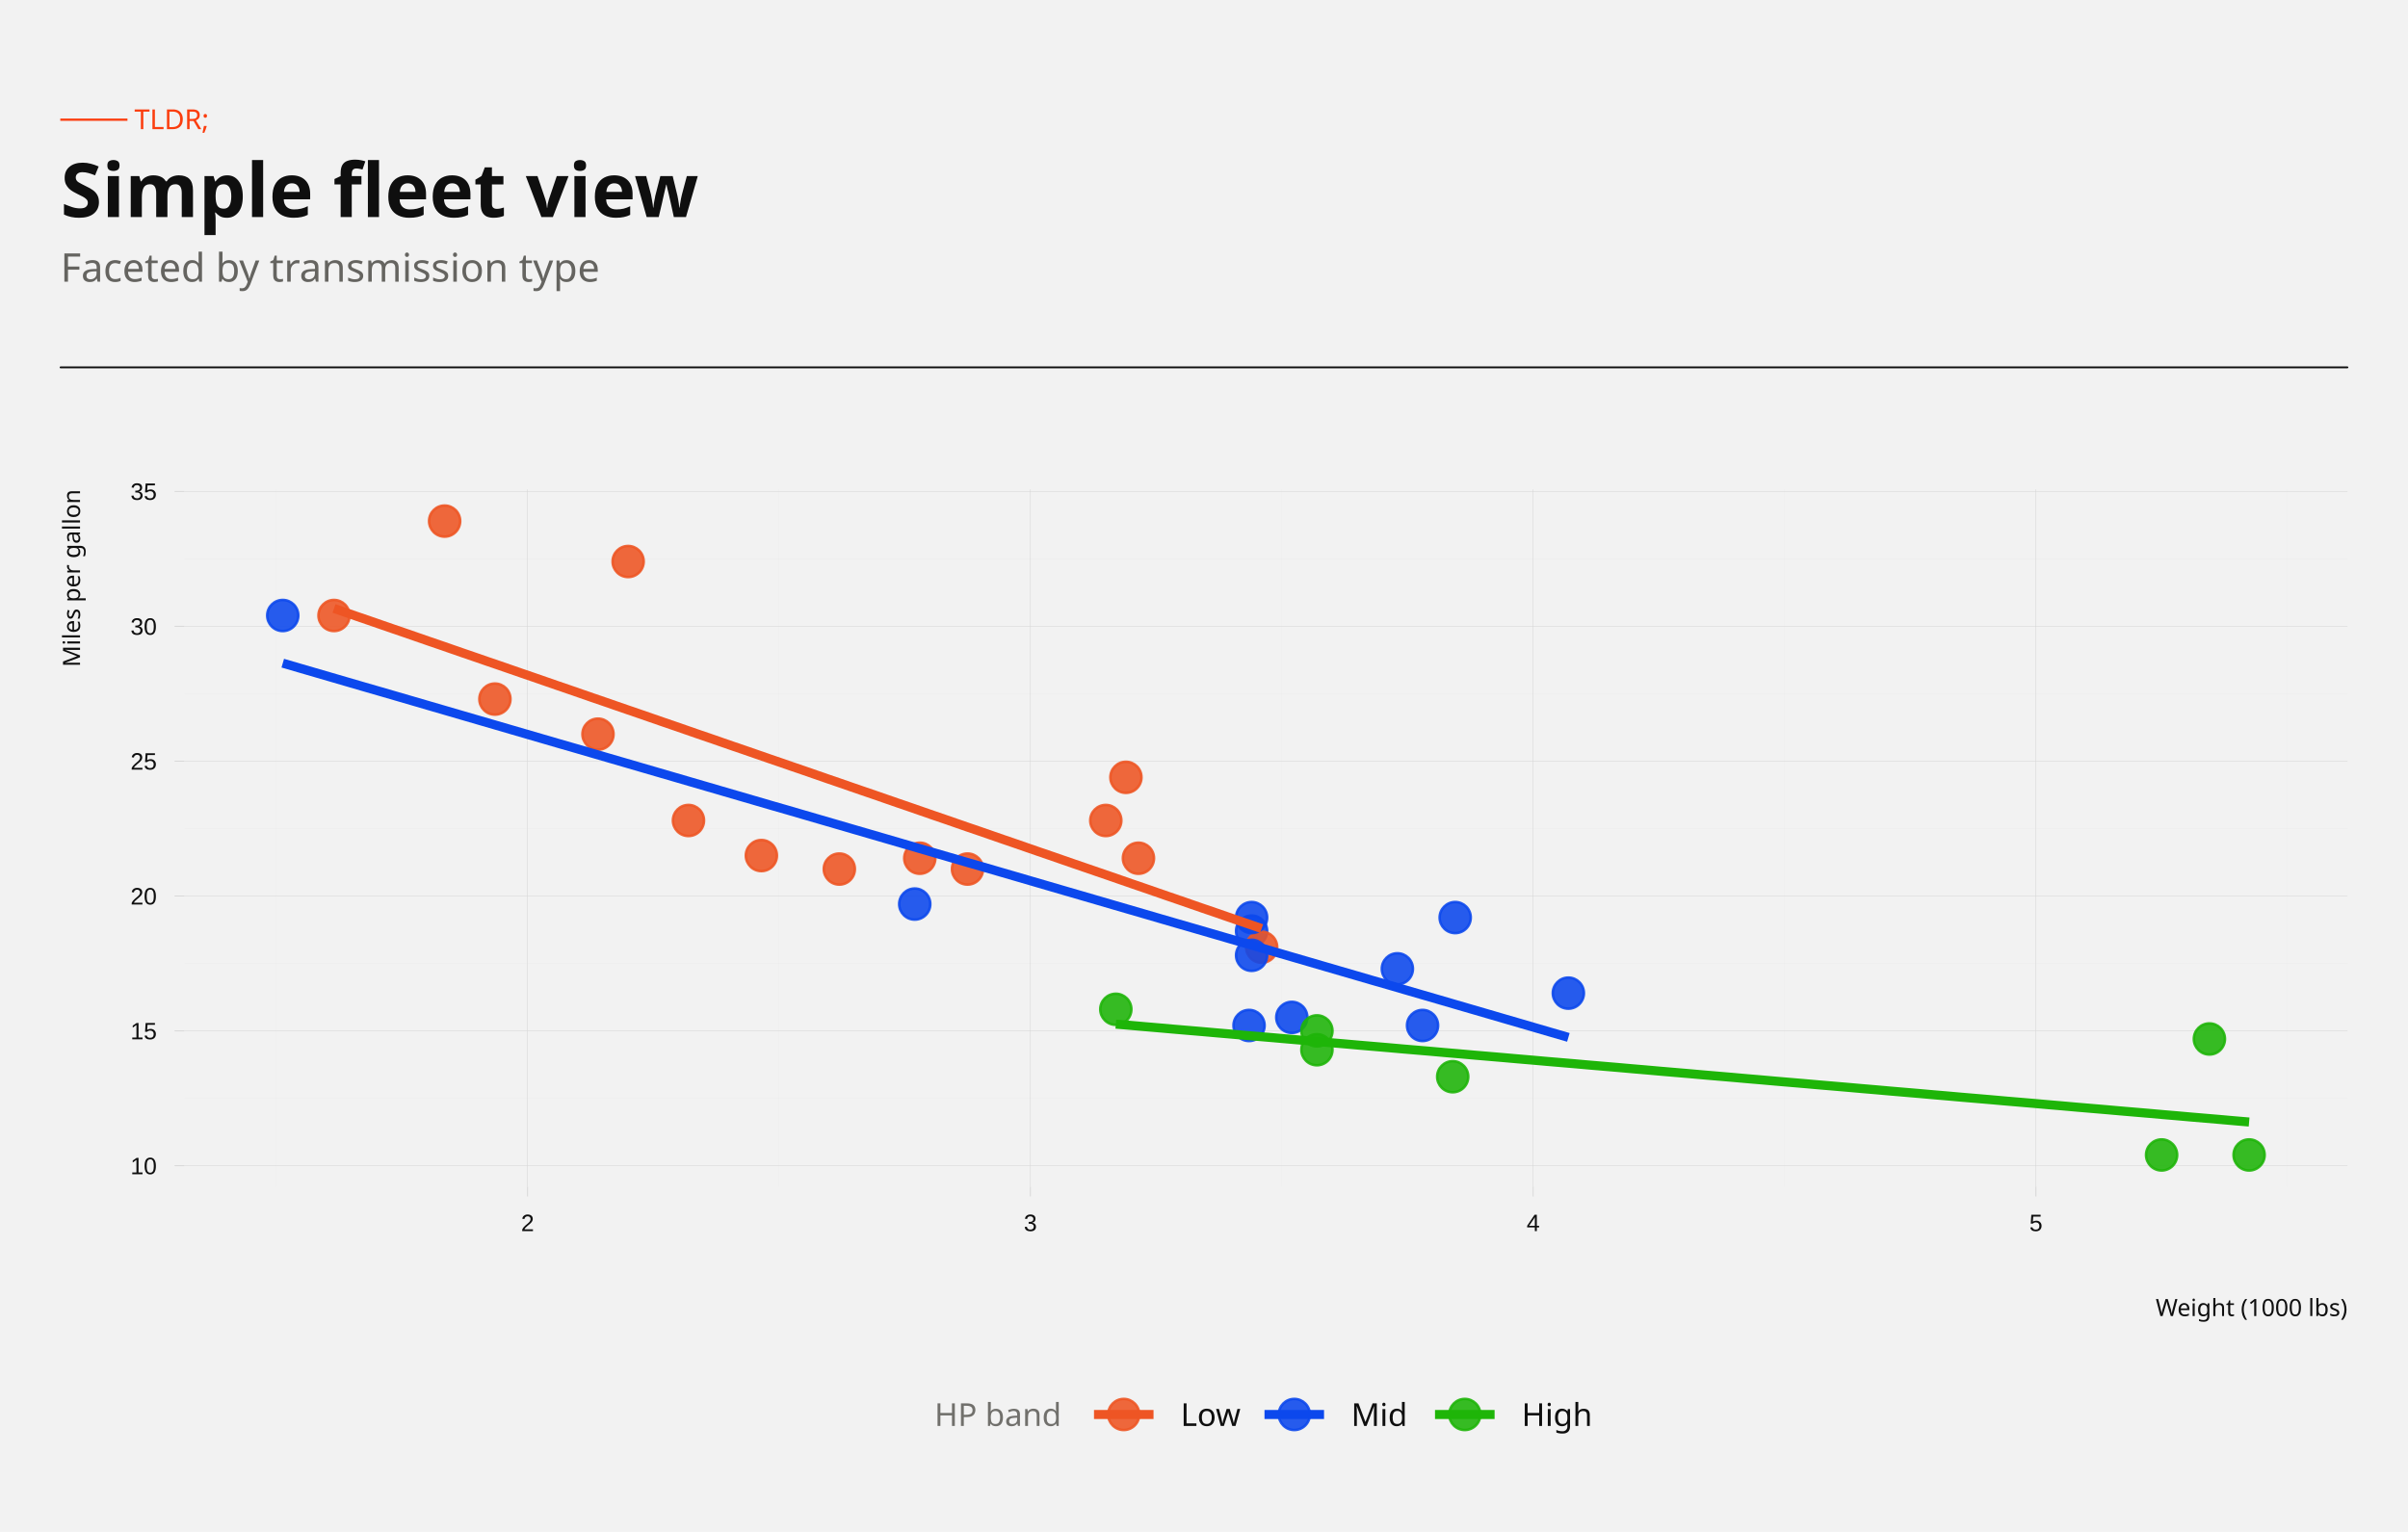
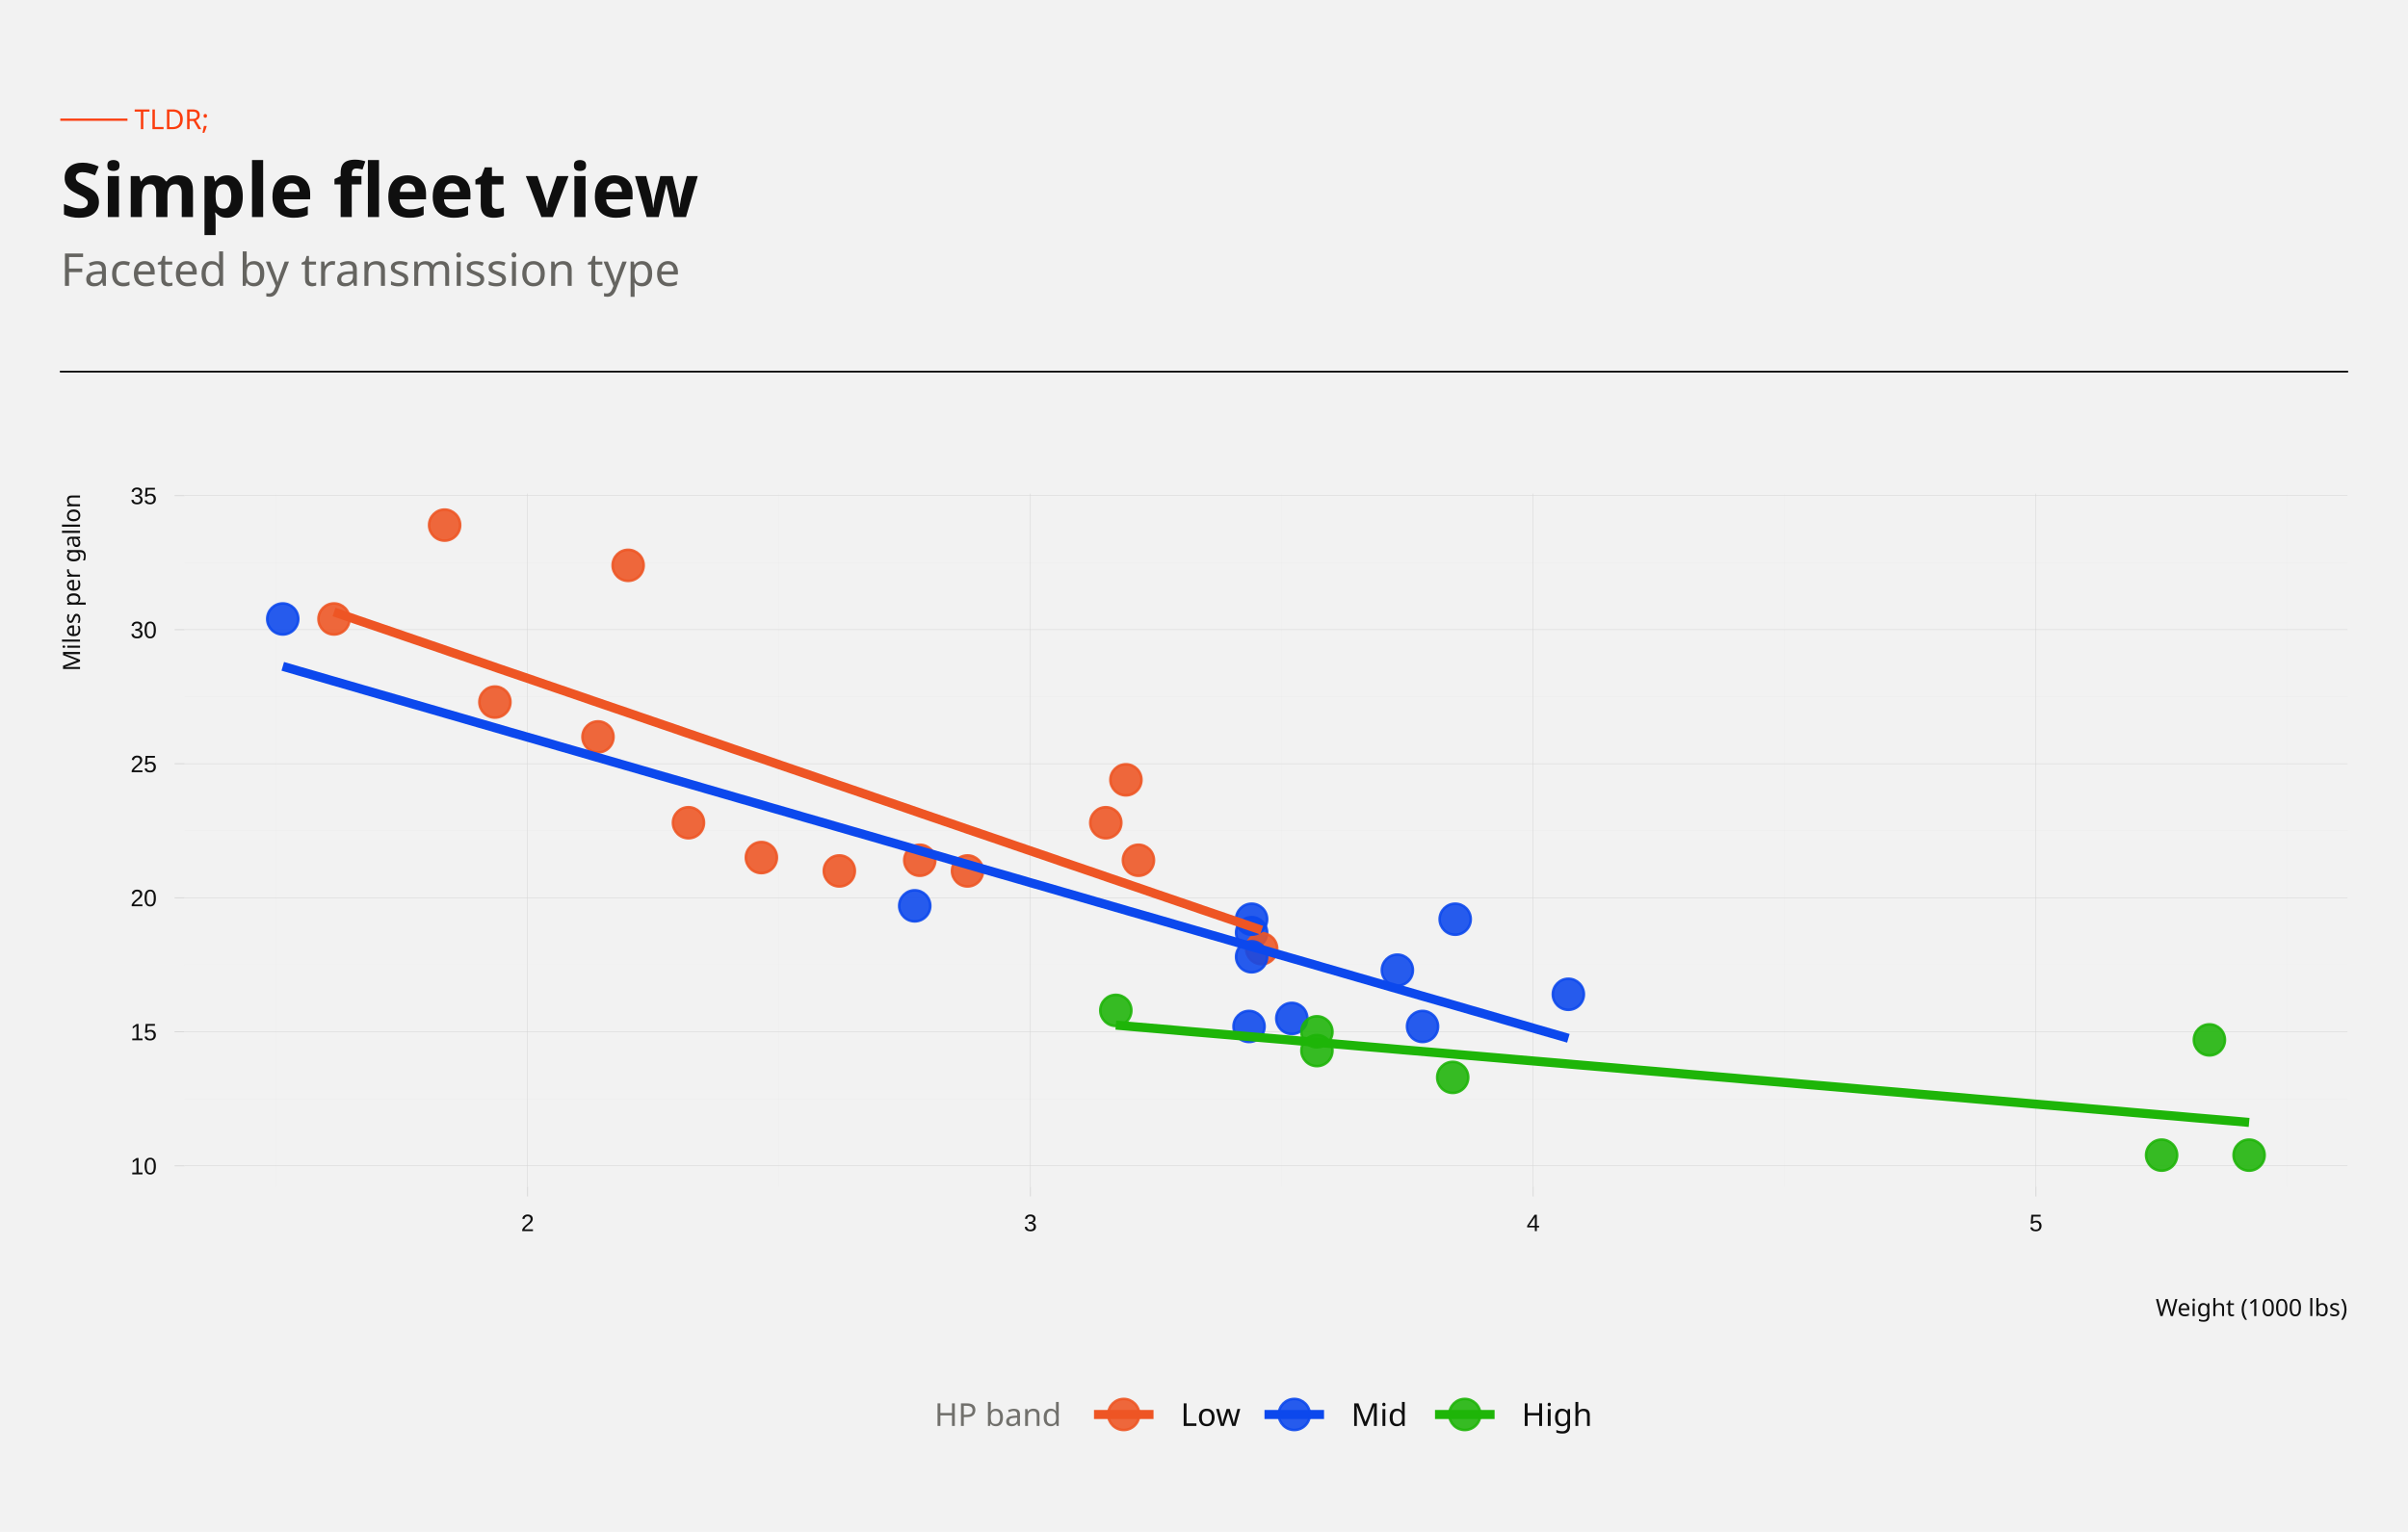
<svg xmlns="http://www.w3.org/2000/svg" width="396.00pt" height="252.00pt" viewBox="0 0 396.00 252.00">
  <g class="svglite">
    <defs>
      <style type="text/css">
    .svglite line, .svglite polyline, .svglite polygon, .svglite path, .svglite rect, .svglite circle {
      fill: none;
      stroke: #000000;
      stroke-linecap: round;
      stroke-linejoin: round;
      stroke-miterlimit: 10.00;
    }
    .svglite text {
      white-space: pre;
    }
    .svglite g.glyphgroup path {
      fill: inherit;
      stroke: none;
    }
  </style>
    </defs>
    <rect width="100%" height="100%" style="stroke: none; fill: none;" />
    <defs>
      <clipPath id="cpMC4wMHwzOTYuMDB8MC4wMHwyNTIuMDA=">
        <rect x="0.00" y="0.00" width="396.00" height="252.00" />
      </clipPath>
    </defs>
    <g clip-path="url(#cpMC4wMHwzOTYuMDB8MC4wMHwyNTIuMDA=)">
      <rect x="0.00" y="0.00" width="396.00" height="252.00" style="stroke-width: 0.63; stroke: none; fill: #F2F2F2;" />
    </g>
    <defs>
-       <clipPath id="cpMzAuMzN8Mzg2LjA0fDgwLjUwfDE5NS4yMA==">
-         <rect x="30.33" y="80.50" width="355.71" height="114.70" />
+       <clipPath id="cpMzAuMzN8Mzg2LjA0fDgxLjIwfDE5NS4yMA==">
+         <rect x="30.33" y="81.20" width="355.71" height="114.00" />
      </clipPath>
    </defs>
-     <g clip-path="url(#cpMzAuMzN8Mzg2LjA0fDgwLjUwfDE5NS4yMA==)">
-       <rect x="30.33" y="80.50" width="355.71" height="114.70" style="stroke-width: 0.63; stroke: none; fill: #F2F2F2;" />
-       <polyline points="30.33,180.67 386.04,180.67 " style="stroke-width: 0.043; stroke: #EAEAEA; stroke-linecap: butt;" />
-       <polyline points="30.33,158.48 386.04,158.48 " style="stroke-width: 0.043; stroke: #EAEAEA; stroke-linecap: butt;" />
-       <polyline points="30.33,136.30 386.04,136.30 " style="stroke-width: 0.043; stroke: #EAEAEA; stroke-linecap: butt;" />
-       <polyline points="30.33,114.11 386.04,114.11 " style="stroke-width: 0.043; stroke: #EAEAEA; stroke-linecap: butt;" />
-       <polyline points="30.33,91.93 386.04,91.93 " style="stroke-width: 0.043; stroke: #EAEAEA; stroke-linecap: butt;" />
-       <polyline points="45.42,195.20 45.42,80.50 " style="stroke-width: 0.043; stroke: #EAEAEA; stroke-linecap: butt;" />
-       <polyline points="128.10,195.20 128.10,80.50 " style="stroke-width: 0.043; stroke: #EAEAEA; stroke-linecap: butt;" />
-       <polyline points="210.79,195.20 210.79,80.50 " style="stroke-width: 0.043; stroke: #EAEAEA; stroke-linecap: butt;" />
-       <polyline points="293.47,195.20 293.47,80.50 " style="stroke-width: 0.043; stroke: #EAEAEA; stroke-linecap: butt;" />
-       <polyline points="376.15,195.20 376.15,80.50 " style="stroke-width: 0.043; stroke: #EAEAEA; stroke-linecap: butt;" />
-       <polyline points="30.33,191.76 386.04,191.76 " style="stroke-width: 0.085; stroke: #D6D6D6; stroke-linecap: butt;" />
-       <polyline points="30.33,169.58 386.04,169.58 " style="stroke-width: 0.085; stroke: #D6D6D6; stroke-linecap: butt;" />
-       <polyline points="30.33,147.39 386.04,147.39 " style="stroke-width: 0.085; stroke: #D6D6D6; stroke-linecap: butt;" />
-       <polyline points="30.33,125.21 386.04,125.21 " style="stroke-width: 0.085; stroke: #D6D6D6; stroke-linecap: butt;" />
-       <polyline points="30.33,103.02 386.04,103.02 " style="stroke-width: 0.085; stroke: #D6D6D6; stroke-linecap: butt;" />
-       <polyline points="30.33,80.84 386.04,80.84 " style="stroke-width: 0.085; stroke: #D6D6D6; stroke-linecap: butt;" />
-       <polyline points="86.76,195.20 86.76,80.50 " style="stroke-width: 0.085; stroke: #D6D6D6; stroke-linecap: butt;" />
-       <polyline points="169.45,195.20 169.45,80.50 " style="stroke-width: 0.085; stroke: #D6D6D6; stroke-linecap: butt;" />
-       <polyline points="252.13,195.20 252.13,80.50 " style="stroke-width: 0.085; stroke: #D6D6D6; stroke-linecap: butt;" />
-       <polyline points="334.81,195.20 334.81,80.50 " style="stroke-width: 0.085; stroke: #D6D6D6; stroke-linecap: butt;" />
-       <circle cx="138.03" cy="142.96" r="2.56" style="stroke-width: 0.42; stroke: #EE5524; stroke-opacity: 0.88; fill: #EE5524; fill-opacity: 0.88;" />
-       <circle cx="159.11" cy="142.96" r="2.56" style="stroke-width: 0.42; stroke: #EE5524; stroke-opacity: 0.88; fill: #EE5524; fill-opacity: 0.88;" />
-       <circle cx="113.22" cy="134.97" r="2.56" style="stroke-width: 0.42; stroke: #EE5524; stroke-opacity: 0.88; fill: #EE5524; fill-opacity: 0.88;" />
-       <circle cx="187.22" cy="141.18" r="2.56" style="stroke-width: 0.42; stroke: #EE5524; stroke-opacity: 0.88; fill: #EE5524; fill-opacity: 0.88;" />
-       <circle cx="205.83" cy="153.16" r="2.56" style="stroke-width: 0.42; stroke: #0C48ED; stroke-opacity: 0.88; fill: #0C48ED; fill-opacity: 0.88;" />
-       <circle cx="207.48" cy="155.82" r="2.56" style="stroke-width: 0.42; stroke: #EE5524; stroke-opacity: 0.88; fill: #EE5524; fill-opacity: 0.88;" />
-       <circle cx="216.57" cy="172.68" r="2.56" style="stroke-width: 0.42; stroke: #1EB508; stroke-opacity: 0.88; fill: #1EB508; fill-opacity: 0.88;" />
-       <circle cx="185.16" cy="127.87" r="2.56" style="stroke-width: 0.42; stroke: #EE5524; stroke-opacity: 0.88; fill: #EE5524; fill-opacity: 0.88;" />
-       <circle cx="181.85" cy="134.97" r="2.56" style="stroke-width: 0.42; stroke: #EE5524; stroke-opacity: 0.88; fill: #EE5524; fill-opacity: 0.88;" />
-       <circle cx="205.83" cy="150.94" r="2.56" style="stroke-width: 0.42; stroke: #0C48ED; stroke-opacity: 0.88; fill: #0C48ED; fill-opacity: 0.88;" />
-       <circle cx="205.83" cy="157.15" r="2.56" style="stroke-width: 0.42; stroke: #0C48ED; stroke-opacity: 0.88; fill: #0C48ED; fill-opacity: 0.88;" />
-       <circle cx="257.92" cy="163.37" r="2.56" style="stroke-width: 0.42; stroke: #0C48ED; stroke-opacity: 0.88; fill: #0C48ED; fill-opacity: 0.88;" />
-       <circle cx="229.80" cy="159.37" r="2.56" style="stroke-width: 0.42; stroke: #0C48ED; stroke-opacity: 0.88; fill: #0C48ED; fill-opacity: 0.88;" />
-       <circle cx="233.94" cy="168.69" r="2.56" style="stroke-width: 0.42; stroke: #0C48ED; stroke-opacity: 0.88; fill: #0C48ED; fill-opacity: 0.88;" />
-       <circle cx="355.48" cy="189.99" r="2.56" style="stroke-width: 0.42; stroke: #1EB508; stroke-opacity: 0.88; fill: #1EB508; fill-opacity: 0.88;" />
-       <circle cx="369.87" cy="189.99" r="2.56" style="stroke-width: 0.42; stroke: #1EB508; stroke-opacity: 0.88; fill: #1EB508; fill-opacity: 0.88;" />
-       <circle cx="363.34" cy="170.91" r="2.56" style="stroke-width: 0.42; stroke: #1EB508; stroke-opacity: 0.88; fill: #1EB508; fill-opacity: 0.88;" />
-       <circle cx="103.30" cy="92.37" r="2.56" style="stroke-width: 0.42; stroke: #EE5524; stroke-opacity: 0.88; fill: #EE5524; fill-opacity: 0.88;" />
-       <circle cx="54.93" cy="101.25" r="2.56" style="stroke-width: 0.42; stroke: #EE5524; stroke-opacity: 0.88; fill: #EE5524; fill-opacity: 0.88;" />
-       <circle cx="73.12" cy="85.72" r="2.56" style="stroke-width: 0.42; stroke: #EE5524; stroke-opacity: 0.88; fill: #EE5524; fill-opacity: 0.88;" />
-       <circle cx="125.21" cy="140.74" r="2.56" style="stroke-width: 0.42; stroke: #EE5524; stroke-opacity: 0.88; fill: #EE5524; fill-opacity: 0.88;" />
-       <circle cx="212.44" cy="167.36" r="2.56" style="stroke-width: 0.42; stroke: #0C48ED; stroke-opacity: 0.88; fill: #0C48ED; fill-opacity: 0.88;" />
-       <circle cx="205.41" cy="168.69" r="2.56" style="stroke-width: 0.42; stroke: #0C48ED; stroke-opacity: 0.88; fill: #0C48ED; fill-opacity: 0.88;" />
-       <circle cx="238.90" cy="177.12" r="2.56" style="stroke-width: 0.42; stroke: #1EB508; stroke-opacity: 0.88; fill: #1EB508; fill-opacity: 0.88;" />
-       <circle cx="239.31" cy="150.94" r="2.56" style="stroke-width: 0.42; stroke: #0C48ED; stroke-opacity: 0.88; fill: #0C48ED; fill-opacity: 0.88;" />
-       <circle cx="81.39" cy="115.00" r="2.56" style="stroke-width: 0.42; stroke: #EE5524; stroke-opacity: 0.88; fill: #EE5524; fill-opacity: 0.88;" />
-       <circle cx="98.34" cy="120.77" r="2.56" style="stroke-width: 0.42; stroke: #EE5524; stroke-opacity: 0.88; fill: #EE5524; fill-opacity: 0.88;" />
-       <circle cx="46.50" cy="101.25" r="2.56" style="stroke-width: 0.42; stroke: #0C48ED; stroke-opacity: 0.88; fill: #0C48ED; fill-opacity: 0.88;" />
-       <circle cx="183.50" cy="166.03" r="2.56" style="stroke-width: 0.42; stroke: #1EB508; stroke-opacity: 0.88; fill: #1EB508; fill-opacity: 0.88;" />
-       <circle cx="150.43" cy="148.72" r="2.56" style="stroke-width: 0.42; stroke: #0C48ED; stroke-opacity: 0.88; fill: #0C48ED; fill-opacity: 0.88;" />
-       <circle cx="216.57" cy="169.58" r="2.56" style="stroke-width: 0.42; stroke: #1EB508; stroke-opacity: 0.88; fill: #1EB508; fill-opacity: 0.88;" />
-       <circle cx="151.26" cy="141.18" r="2.56" style="stroke-width: 0.42; stroke: #EE5524; stroke-opacity: 0.88; fill: #EE5524; fill-opacity: 0.88;" />
-       <polyline points="54.93,100.09 56.86,100.76 58.79,101.43 60.72,102.09 62.65,102.76 64.59,103.43 66.52,104.09 68.45,104.76 70.38,105.43 72.31,106.09 74.24,106.76 76.17,107.43 78.10,108.09 80.03,108.76 81.96,109.42 83.90,110.09 85.83,110.76 87.76,111.42 89.69,112.09 91.62,112.76 93.55,113.42 95.48,114.09 97.41,114.76 99.34,115.42 101.27,116.09 103.21,116.76 105.14,117.42 107.07,118.09 109.00,118.76 110.93,119.42 112.86,120.09 114.79,120.76 116.72,121.42 118.65,122.09 120.58,122.76 122.52,123.42 124.45,124.09 126.38,124.76 128.31,125.42 130.24,126.09 132.17,126.75 134.10,127.42 136.03,128.09 137.96,128.75 139.89,129.42 141.83,130.09 143.76,130.75 145.69,131.42 147.62,132.09 149.55,132.75 151.48,133.42 153.41,134.09 155.34,134.75 157.27,135.42 159.20,136.09 161.14,136.75 163.07,137.42 165.00,138.09 166.93,138.75 168.86,139.42 170.79,140.09 172.72,140.75 174.65,141.42 176.58,142.09 178.51,142.75 180.45,143.42 182.38,144.08 184.31,144.75 186.24,145.42 188.17,146.08 190.10,146.75 192.03,147.42 193.96,148.08 195.89,148.75 197.82,149.42 199.76,150.08 201.69,150.75 203.62,151.42 205.55,152.08 207.48,152.75 " style="stroke-width: 1.49; stroke: #EE5524; stroke-linecap: butt;" />
-       <polyline points="46.50,109.09 49.17,109.87 51.85,110.65 54.53,111.43 57.20,112.21 59.88,112.99 62.55,113.76 65.23,114.54 67.91,115.32 70.58,116.10 73.26,116.88 75.93,117.66 78.61,118.44 81.29,119.22 83.96,120.00 86.64,120.78 89.32,121.56 91.99,122.34 94.67,123.11 97.34,123.89 100.02,124.67 102.70,125.45 105.37,126.23 108.05,127.01 110.73,127.79 113.40,128.57 116.08,129.35 118.75,130.13 121.43,130.91 124.11,131.69 126.78,132.47 129.46,133.24 132.13,134.02 134.81,134.80 137.49,135.58 140.16,136.36 142.84,137.14 145.52,137.92 148.19,138.70 150.87,139.48 153.54,140.26 156.22,141.04 158.90,141.82 161.57,142.59 164.25,143.37 166.93,144.15 169.60,144.93 172.28,145.71 174.95,146.49 177.63,147.27 180.31,148.05 182.98,148.83 185.66,149.61 188.34,150.39 191.01,151.17 193.69,151.95 196.36,152.72 199.04,153.50 201.72,154.28 204.39,155.06 207.07,155.84 209.74,156.62 212.42,157.40 215.10,158.18 217.77,158.96 220.45,159.74 223.13,160.52 225.80,161.30 228.48,162.07 231.15,162.85 233.83,163.63 236.51,164.41 239.18,165.19 241.86,165.97 244.54,166.75 247.21,167.53 249.89,168.31 252.56,169.09 255.24,169.87 257.92,170.65 " style="stroke-width: 1.49; stroke: #0C48ED; stroke-linecap: butt;" />
-       <polyline points="183.50,168.47 185.86,168.67 188.22,168.88 190.58,169.08 192.94,169.29 195.30,169.49 197.66,169.69 200.02,169.90 202.37,170.10 204.73,170.31 207.09,170.51 209.45,170.71 211.81,170.92 214.17,171.12 216.53,171.32 218.89,171.53 221.25,171.73 223.61,171.94 225.97,172.14 228.32,172.34 230.68,172.55 233.04,172.75 235.40,172.95 237.76,173.16 240.12,173.36 242.48,173.57 244.84,173.77 247.20,173.97 249.56,174.18 251.91,174.38 254.27,174.59 256.63,174.79 258.99,174.99 261.35,175.20 263.71,175.40 266.07,175.60 268.43,175.81 270.79,176.01 273.15,176.22 275.51,176.42 277.86,176.62 280.22,176.83 282.58,177.03 284.94,177.23 287.30,177.44 289.66,177.64 292.02,177.85 294.38,178.05 296.74,178.25 299.10,178.46 301.46,178.66 303.81,178.86 306.17,179.07 308.53,179.27 310.89,179.48 313.25,179.68 315.61,179.88 317.97,180.09 320.33,180.29 322.69,180.50 325.05,180.70 327.41,180.90 329.76,181.11 332.12,181.31 334.48,181.51 336.84,181.72 339.20,181.92 341.56,182.13 343.92,182.33 346.28,182.53 348.64,182.74 351.00,182.94 353.36,183.14 355.71,183.35 358.07,183.55 360.43,183.76 362.79,183.96 365.15,184.16 367.51,184.37 369.87,184.57 " style="stroke-width: 1.49; stroke: #1EB508; stroke-linecap: butt;" />
+     <g clip-path="url(#cpMzAuMzN8Mzg2LjA0fDgxLjIwfDE5NS4yMA==)">
+       <rect x="30.33" y="81.20" width="355.71" height="114.00" style="stroke-width: 0.63; stroke: none; fill: #F2F2F2;" />
+       <polyline points="30.33,180.76 386.04,180.76 " style="stroke-width: 0.043; stroke: #EAEAEA; stroke-linecap: butt;" />
+       <polyline points="30.33,158.71 386.04,158.71 " style="stroke-width: 0.043; stroke: #EAEAEA; stroke-linecap: butt;" />
+       <polyline points="30.33,136.66 386.04,136.66 " style="stroke-width: 0.043; stroke: #EAEAEA; stroke-linecap: butt;" />
+       <polyline points="30.33,114.61 386.04,114.61 " style="stroke-width: 0.043; stroke: #EAEAEA; stroke-linecap: butt;" />
+       <polyline points="30.33,92.56 386.04,92.56 " style="stroke-width: 0.043; stroke: #EAEAEA; stroke-linecap: butt;" />
+       <polyline points="45.42,195.20 45.42,81.20 " style="stroke-width: 0.043; stroke: #EAEAEA; stroke-linecap: butt;" />
+       <polyline points="128.10,195.20 128.10,81.20 " style="stroke-width: 0.043; stroke: #EAEAEA; stroke-linecap: butt;" />
+       <polyline points="210.79,195.20 210.79,81.20 " style="stroke-width: 0.043; stroke: #EAEAEA; stroke-linecap: butt;" />
+       <polyline points="293.47,195.20 293.47,81.20 " style="stroke-width: 0.043; stroke: #EAEAEA; stroke-linecap: butt;" />
+       <polyline points="376.15,195.20 376.15,81.20 " style="stroke-width: 0.043; stroke: #EAEAEA; stroke-linecap: butt;" />
+       <polyline points="30.33,191.78 386.04,191.78 " style="stroke-width: 0.085; stroke: #D6D6D6; stroke-linecap: butt;" />
+       <polyline points="30.33,169.73 386.04,169.73 " style="stroke-width: 0.085; stroke: #D6D6D6; stroke-linecap: butt;" />
+       <polyline points="30.33,147.68 386.04,147.68 " style="stroke-width: 0.085; stroke: #D6D6D6; stroke-linecap: butt;" />
+       <polyline points="30.33,125.63 386.04,125.63 " style="stroke-width: 0.085; stroke: #D6D6D6; stroke-linecap: butt;" />
+       <polyline points="30.33,103.58 386.04,103.58 " style="stroke-width: 0.085; stroke: #D6D6D6; stroke-linecap: butt;" />
+       <polyline points="30.33,81.53 386.04,81.53 " style="stroke-width: 0.085; stroke: #D6D6D6; stroke-linecap: butt;" />
+       <polyline points="86.76,195.20 86.76,81.20 " style="stroke-width: 0.085; stroke: #D6D6D6; stroke-linecap: butt;" />
+       <polyline points="169.45,195.20 169.45,81.20 " style="stroke-width: 0.085; stroke: #D6D6D6; stroke-linecap: butt;" />
+       <polyline points="252.13,195.20 252.13,81.20 " style="stroke-width: 0.085; stroke: #D6D6D6; stroke-linecap: butt;" />
+       <polyline points="334.81,195.20 334.81,81.20 " style="stroke-width: 0.085; stroke: #D6D6D6; stroke-linecap: butt;" />
+       <circle cx="138.03" cy="143.27" r="2.56" style="stroke-width: 0.42; stroke: #EE5524; stroke-opacity: 0.88; fill: #EE5524; fill-opacity: 0.88;" />
+       <circle cx="159.11" cy="143.27" r="2.56" style="stroke-width: 0.42; stroke: #EE5524; stroke-opacity: 0.88; fill: #EE5524; fill-opacity: 0.88;" />
+       <circle cx="113.22" cy="135.34" r="2.56" style="stroke-width: 0.42; stroke: #EE5524; stroke-opacity: 0.88; fill: #EE5524; fill-opacity: 0.88;" />
+       <circle cx="187.22" cy="141.51" r="2.56" style="stroke-width: 0.42; stroke: #EE5524; stroke-opacity: 0.88; fill: #EE5524; fill-opacity: 0.88;" />
+       <circle cx="205.83" cy="153.42" r="2.56" style="stroke-width: 0.42; stroke: #0C48ED; stroke-opacity: 0.88; fill: #0C48ED; fill-opacity: 0.88;" />
+       <circle cx="207.48" cy="156.06" r="2.56" style="stroke-width: 0.42; stroke: #EE5524; stroke-opacity: 0.88; fill: #EE5524; fill-opacity: 0.88;" />
+       <circle cx="216.57" cy="172.82" r="2.56" style="stroke-width: 0.42; stroke: #1EB508; stroke-opacity: 0.88; fill: #1EB508; fill-opacity: 0.88;" />
+       <circle cx="185.16" cy="128.28" r="2.56" style="stroke-width: 0.42; stroke: #EE5524; stroke-opacity: 0.88; fill: #EE5524; fill-opacity: 0.88;" />
+       <circle cx="181.85" cy="135.34" r="2.56" style="stroke-width: 0.42; stroke: #EE5524; stroke-opacity: 0.88; fill: #EE5524; fill-opacity: 0.88;" />
+       <circle cx="205.83" cy="151.21" r="2.56" style="stroke-width: 0.42; stroke: #0C48ED; stroke-opacity: 0.88; fill: #0C48ED; fill-opacity: 0.88;" />
+       <circle cx="205.83" cy="157.39" r="2.56" style="stroke-width: 0.42; stroke: #0C48ED; stroke-opacity: 0.88; fill: #0C48ED; fill-opacity: 0.88;" />
+       <circle cx="257.92" cy="163.56" r="2.56" style="stroke-width: 0.42; stroke: #0C48ED; stroke-opacity: 0.88; fill: #0C48ED; fill-opacity: 0.88;" />
+       <circle cx="229.80" cy="159.59" r="2.56" style="stroke-width: 0.42; stroke: #0C48ED; stroke-opacity: 0.88; fill: #0C48ED; fill-opacity: 0.88;" />
+       <circle cx="233.94" cy="168.85" r="2.56" style="stroke-width: 0.42; stroke: #0C48ED; stroke-opacity: 0.88; fill: #0C48ED; fill-opacity: 0.88;" />
+       <circle cx="355.48" cy="190.02" r="2.56" style="stroke-width: 0.42; stroke: #1EB508; stroke-opacity: 0.88; fill: #1EB508; fill-opacity: 0.88;" />
+       <circle cx="369.87" cy="190.02" r="2.56" style="stroke-width: 0.42; stroke: #1EB508; stroke-opacity: 0.88; fill: #1EB508; fill-opacity: 0.88;" />
+       <circle cx="363.34" cy="171.06" r="2.56" style="stroke-width: 0.42; stroke: #1EB508; stroke-opacity: 0.88; fill: #1EB508; fill-opacity: 0.88;" />
+       <circle cx="103.30" cy="93.00" r="2.56" style="stroke-width: 0.42; stroke: #EE5524; stroke-opacity: 0.88; fill: #EE5524; fill-opacity: 0.88;" />
+       <circle cx="54.93" cy="101.82" r="2.56" style="stroke-width: 0.42; stroke: #EE5524; stroke-opacity: 0.88; fill: #EE5524; fill-opacity: 0.88;" />
+       <circle cx="73.12" cy="86.38" r="2.56" style="stroke-width: 0.42; stroke: #EE5524; stroke-opacity: 0.88; fill: #EE5524; fill-opacity: 0.88;" />
+       <circle cx="125.21" cy="141.07" r="2.56" style="stroke-width: 0.42; stroke: #EE5524; stroke-opacity: 0.88; fill: #EE5524; fill-opacity: 0.88;" />
+       <circle cx="212.44" cy="167.53" r="2.56" style="stroke-width: 0.42; stroke: #0C48ED; stroke-opacity: 0.88; fill: #0C48ED; fill-opacity: 0.88;" />
+       <circle cx="205.41" cy="168.85" r="2.56" style="stroke-width: 0.42; stroke: #0C48ED; stroke-opacity: 0.88; fill: #0C48ED; fill-opacity: 0.88;" />
+       <circle cx="238.90" cy="177.23" r="2.56" style="stroke-width: 0.42; stroke: #1EB508; stroke-opacity: 0.88; fill: #1EB508; fill-opacity: 0.88;" />
+       <circle cx="239.31" cy="151.21" r="2.56" style="stroke-width: 0.42; stroke: #0C48ED; stroke-opacity: 0.88; fill: #0C48ED; fill-opacity: 0.88;" />
+       <circle cx="81.39" cy="115.49" r="2.56" style="stroke-width: 0.42; stroke: #EE5524; stroke-opacity: 0.88; fill: #EE5524; fill-opacity: 0.88;" />
+       <circle cx="98.34" cy="121.22" r="2.56" style="stroke-width: 0.42; stroke: #EE5524; stroke-opacity: 0.88; fill: #EE5524; fill-opacity: 0.88;" />
+       <circle cx="46.50" cy="101.82" r="2.56" style="stroke-width: 0.42; stroke: #0C48ED; stroke-opacity: 0.88; fill: #0C48ED; fill-opacity: 0.88;" />
+       <circle cx="183.50" cy="166.21" r="2.56" style="stroke-width: 0.42; stroke: #1EB508; stroke-opacity: 0.88; fill: #1EB508; fill-opacity: 0.88;" />
+       <circle cx="150.43" cy="149.01" r="2.56" style="stroke-width: 0.42; stroke: #0C48ED; stroke-opacity: 0.88; fill: #0C48ED; fill-opacity: 0.88;" />
+       <circle cx="216.57" cy="169.73" r="2.56" style="stroke-width: 0.42; stroke: #1EB508; stroke-opacity: 0.88; fill: #1EB508; fill-opacity: 0.88;" />
+       <circle cx="151.26" cy="141.51" r="2.56" style="stroke-width: 0.42; stroke: #EE5524; stroke-opacity: 0.88; fill: #EE5524; fill-opacity: 0.88;" />
+       <polyline points="54.93,100.67 56.86,101.33 58.79,102.00 60.72,102.66 62.65,103.32 64.59,103.98 66.52,104.65 68.45,105.31 70.38,105.97 72.31,106.63 74.24,107.30 76.17,107.96 78.10,108.62 80.03,109.28 81.96,109.95 83.90,110.61 85.83,111.27 87.76,111.93 89.69,112.60 91.62,113.26 93.55,113.92 95.48,114.58 97.41,115.25 99.34,115.91 101.27,116.57 103.21,117.23 105.14,117.90 107.07,118.56 109.00,119.22 110.93,119.88 112.86,120.55 114.79,121.21 116.72,121.87 118.65,122.53 120.58,123.20 122.52,123.86 124.45,124.52 126.38,125.18 128.31,125.85 130.24,126.51 132.17,127.17 134.10,127.83 136.03,128.50 137.96,129.16 139.89,129.82 141.83,130.48 143.76,131.15 145.69,131.81 147.62,132.47 149.55,133.13 151.48,133.80 153.41,134.46 155.34,135.12 157.27,135.78 159.20,136.45 161.14,137.11 163.07,137.77 165.00,138.43 166.93,139.10 168.86,139.76 170.79,140.42 172.72,141.08 174.65,141.75 176.58,142.41 178.51,143.07 180.45,143.73 182.38,144.40 184.31,145.06 186.24,145.72 188.17,146.38 190.10,147.05 192.03,147.71 193.96,148.37 195.89,149.03 197.82,149.70 199.76,150.36 201.69,151.02 203.62,151.68 205.55,152.35 207.48,153.01 " style="stroke-width: 1.49; stroke: #EE5524; stroke-linecap: butt;" />
+       <polyline points="46.50,109.61 49.17,110.39 51.85,111.16 54.53,111.94 57.20,112.71 59.88,113.49 62.55,114.26 65.23,115.03 67.91,115.81 70.58,116.58 73.26,117.36 75.93,118.13 78.61,118.91 81.29,119.68 83.96,120.46 86.64,121.23 89.32,122.00 91.99,122.78 94.67,123.55 97.34,124.33 100.02,125.10 102.70,125.88 105.37,126.65 108.05,127.43 110.73,128.20 113.40,128.97 116.08,129.75 118.75,130.52 121.43,131.30 124.11,132.07 126.78,132.85 129.46,133.62 132.13,134.40 134.81,135.17 137.49,135.95 140.16,136.72 142.84,137.49 145.52,138.27 148.19,139.04 150.87,139.82 153.54,140.59 156.22,141.37 158.90,142.14 161.57,142.92 164.25,143.69 166.93,144.46 169.60,145.24 172.28,146.01 174.95,146.79 177.63,147.56 180.31,148.34 182.98,149.11 185.66,149.89 188.34,150.66 191.01,151.43 193.69,152.21 196.36,152.98 199.04,153.76 201.72,154.53 204.39,155.31 207.07,156.08 209.74,156.86 212.42,157.63 215.10,158.40 217.77,159.18 220.45,159.95 223.13,160.73 225.80,161.50 228.48,162.28 231.15,163.05 233.83,163.83 236.51,164.60 239.18,165.37 241.86,166.15 244.54,166.92 247.21,167.70 249.89,168.47 252.56,169.25 255.24,170.02 257.92,170.80 " style="stroke-width: 1.49; stroke: #0C48ED; stroke-linecap: butt;" />
+       <polyline points="183.50,168.63 185.86,168.84 188.22,169.04 190.58,169.24 192.94,169.44 195.30,169.65 197.66,169.85 200.02,170.05 202.37,170.25 204.73,170.46 207.09,170.66 209.45,170.86 211.81,171.06 214.17,171.27 216.53,171.47 218.89,171.67 221.25,171.87 223.61,172.08 225.97,172.28 228.32,172.48 230.68,172.69 233.04,172.89 235.40,173.09 237.76,173.29 240.12,173.50 242.48,173.70 244.84,173.90 247.20,174.10 249.56,174.31 251.91,174.51 254.27,174.71 256.63,174.91 258.99,175.12 261.35,175.32 263.71,175.52 266.07,175.72 268.43,175.93 270.79,176.13 273.15,176.33 275.51,176.53 277.86,176.74 280.22,176.94 282.58,177.14 284.94,177.34 287.30,177.55 289.66,177.75 292.02,177.95 294.38,178.15 296.74,178.36 299.10,178.56 301.46,178.76 303.81,178.96 306.17,179.17 308.53,179.37 310.89,179.57 313.25,179.77 315.61,179.98 317.97,180.18 320.33,180.38 322.69,180.58 325.05,180.79 327.41,180.99 329.76,181.19 332.12,181.39 334.48,181.60 336.84,181.80 339.20,182.00 341.56,182.20 343.92,182.41 346.28,182.61 348.64,182.81 351.00,183.02 353.36,183.22 355.71,183.42 358.07,183.62 360.43,183.83 362.79,184.03 365.15,184.23 367.51,184.43 369.87,184.64 " style="stroke-width: 1.49; stroke: #1EB508; stroke-linecap: butt;" />
    </g>
    <g clip-path="url(#cpMC4wMHwzOTYuMDB8MC4wMHwyNTIuMDA=)">
-       <text x="25.79" y="193.16" text-anchor="end" style="font-size: 3.90px;fill: #0F0F0F; font-family: &quot;Arial&quot;;" textLength="4.31px" lengthAdjust="spacingAndGlyphs">10</text>
-       <text x="25.79" y="170.97" text-anchor="end" style="font-size: 3.90px;fill: #0F0F0F; font-family: &quot;Arial&quot;;" textLength="4.31px" lengthAdjust="spacingAndGlyphs">15</text>
-       <text x="25.79" y="148.79" text-anchor="end" style="font-size: 3.90px;fill: #0F0F0F; font-family: &quot;Arial&quot;;" textLength="4.31px" lengthAdjust="spacingAndGlyphs">20</text>
-       <text x="25.79" y="126.60" text-anchor="end" style="font-size: 3.90px;fill: #0F0F0F; font-family: &quot;Arial&quot;;" textLength="4.31px" lengthAdjust="spacingAndGlyphs">25</text>
-       <text x="25.79" y="104.42" text-anchor="end" style="font-size: 3.90px;fill: #0F0F0F; font-family: &quot;Arial&quot;;" textLength="4.31px" lengthAdjust="spacingAndGlyphs">30</text>
-       <text x="25.79" y="82.23" text-anchor="end" style="font-size: 3.90px;fill: #0F0F0F; font-family: &quot;Arial&quot;;" textLength="4.31px" lengthAdjust="spacingAndGlyphs">35</text>
-       <polyline points="28.71,191.76 30.33,191.76 " style="stroke-width: 0.15; stroke: #D6D6D6; stroke-linecap: butt;" />
-       <polyline points="28.71,169.58 30.33,169.58 " style="stroke-width: 0.15; stroke: #D6D6D6; stroke-linecap: butt;" />
-       <polyline points="28.71,147.39 30.33,147.39 " style="stroke-width: 0.15; stroke: #D6D6D6; stroke-linecap: butt;" />
-       <polyline points="28.71,125.21 30.33,125.21 " style="stroke-width: 0.15; stroke: #D6D6D6; stroke-linecap: butt;" />
-       <polyline points="28.71,103.02 30.33,103.02 " style="stroke-width: 0.15; stroke: #D6D6D6; stroke-linecap: butt;" />
-       <polyline points="28.71,80.84 30.33,80.84 " style="stroke-width: 0.15; stroke: #D6D6D6; stroke-linecap: butt;" />
+       <text x="25.79" y="193.18" text-anchor="end" style="font-size: 3.90px;fill: #0F0F0F; font-family: &quot;Arial&quot;;" textLength="4.31px" lengthAdjust="spacingAndGlyphs">10</text>
+       <text x="25.79" y="171.13" text-anchor="end" style="font-size: 3.90px;fill: #0F0F0F; font-family: &quot;Arial&quot;;" textLength="4.31px" lengthAdjust="spacingAndGlyphs">15</text>
+       <text x="25.79" y="149.08" text-anchor="end" style="font-size: 3.90px;fill: #0F0F0F; font-family: &quot;Arial&quot;;" textLength="4.31px" lengthAdjust="spacingAndGlyphs">20</text>
+       <text x="25.79" y="127.03" text-anchor="end" style="font-size: 3.90px;fill: #0F0F0F; font-family: &quot;Arial&quot;;" textLength="4.31px" lengthAdjust="spacingAndGlyphs">25</text>
+       <text x="25.79" y="104.98" text-anchor="end" style="font-size: 3.90px;fill: #0F0F0F; font-family: &quot;Arial&quot;;" textLength="4.31px" lengthAdjust="spacingAndGlyphs">30</text>
+       <text x="25.79" y="82.93" text-anchor="end" style="font-size: 3.90px;fill: #0F0F0F; font-family: &quot;Arial&quot;;" textLength="4.31px" lengthAdjust="spacingAndGlyphs">35</text>
+       <polyline points="28.71,191.78 30.33,191.78 " style="stroke-width: 0.15; stroke: #D6D6D6; stroke-linecap: butt;" />
+       <polyline points="28.71,169.73 30.33,169.73 " style="stroke-width: 0.15; stroke: #D6D6D6; stroke-linecap: butt;" />
+       <polyline points="28.71,147.68 30.33,147.68 " style="stroke-width: 0.15; stroke: #D6D6D6; stroke-linecap: butt;" />
+       <polyline points="28.71,125.63 30.33,125.63 " style="stroke-width: 0.15; stroke: #D6D6D6; stroke-linecap: butt;" />
+       <polyline points="28.71,103.58 30.33,103.58 " style="stroke-width: 0.15; stroke: #D6D6D6; stroke-linecap: butt;" />
+       <polyline points="28.71,81.53 30.33,81.53 " style="stroke-width: 0.15; stroke: #D6D6D6; stroke-linecap: butt;" />
      <polyline points="86.76,196.82 86.76,195.20 " style="stroke-width: 0.15; stroke: #D6D6D6; stroke-linecap: butt;" />
      <polyline points="169.45,196.82 169.45,195.20 " style="stroke-width: 0.15; stroke: #D6D6D6; stroke-linecap: butt;" />
      <polyline points="252.13,196.82 252.13,195.20 " style="stroke-width: 0.15; stroke: #D6D6D6; stroke-linecap: butt;" />
      <polyline points="334.81,196.82 334.81,195.20 " style="stroke-width: 0.15; stroke: #D6D6D6; stroke-linecap: butt;" />
      <text x="86.76" y="202.52" text-anchor="middle" style="font-size: 3.90px;fill: #0F0F0F; font-family: &quot;Arial&quot;;" textLength="2.16px" lengthAdjust="spacingAndGlyphs">2</text>
      <text x="169.45" y="202.52" text-anchor="middle" style="font-size: 3.90px;fill: #0F0F0F; font-family: &quot;Arial&quot;;" textLength="2.16px" lengthAdjust="spacingAndGlyphs">3</text>
      <text x="252.13" y="202.52" text-anchor="middle" style="font-size: 3.90px;fill: #0F0F0F; font-family: &quot;Arial&quot;;" textLength="2.16px" lengthAdjust="spacingAndGlyphs">4</text>
      <text x="334.81" y="202.52" text-anchor="middle" style="font-size: 3.90px;fill: #0F0F0F; font-family: &quot;Arial&quot;;" textLength="2.16px" lengthAdjust="spacingAndGlyphs">5</text>
      <text x="386.04" y="216.49" text-anchor="end" style="font-size: 3.90px; font-weight: 100;fill: #0F0F0F; font-family: &quot;JetBrains Mono&quot;;" textLength="39.58px" lengthAdjust="spacingAndGlyphs">Weight (1000 lbs)</text>
-       <text transform="translate(13.16,80.50) rotate(-90)" text-anchor="end" style="font-size: 3.90px; font-weight: 100;fill: #0F0F0F; font-family: &quot;JetBrains Mono&quot;;" textLength="37.25px" lengthAdjust="spacingAndGlyphs">Miles per gallon</text>
+       <text transform="translate(13.16,81.20) rotate(-90)" text-anchor="end" style="font-size: 3.90px; font-weight: 100;fill: #0F0F0F; font-family: &quot;JetBrains Mono&quot;;" textLength="37.25px" lengthAdjust="spacingAndGlyphs">Miles per gallon</text>
      <rect x="150.44" y="223.32" width="115.48" height="18.72" style="stroke-width: 0.75; stroke: none;" />
      <rect x="150.44" y="223.32" width="115.48" height="18.72" style="stroke-width: 0.63; stroke: none; fill: #F2F2F2;" />
      <text x="153.68" y="234.57" style="font-size: 5.20px;fill: #71706C; font-family: &quot;JetBrains Mono&quot;;" textLength="21.77px" lengthAdjust="spacingAndGlyphs">HP band</text>
      <rect x="178.68" y="226.56" width="12.24" height="12.24" style="stroke-width: 0.63; stroke: none; fill: #F2F2F2;" />
      <circle cx="184.80" cy="232.68" r="2.56" style="stroke-width: 0.42; stroke: #EE5524; stroke-opacity: 0.88; fill: #EE5524; fill-opacity: 0.88;" />
      <line x1="179.91" y1="232.68" x2="189.70" y2="232.68" style="stroke-width: 1.49; stroke: #EE5524; stroke-linecap: butt;" />
      <rect x="206.73" y="226.56" width="12.24" height="12.24" style="stroke-width: 0.63; stroke: none; fill: #F2F2F2;" />
      <circle cx="212.85" cy="232.68" r="2.56" style="stroke-width: 0.42; stroke: #0C48ED; stroke-opacity: 0.88; fill: #0C48ED; fill-opacity: 0.88;" />
      <line x1="207.95" y1="232.68" x2="217.74" y2="232.68" style="stroke-width: 1.49; stroke: #0C48ED; stroke-linecap: butt;" />
      <rect x="234.77" y="226.56" width="12.24" height="12.24" style="stroke-width: 0.63; stroke: none; fill: #F2F2F2;" />
      <circle cx="240.89" cy="232.68" r="2.56" style="stroke-width: 0.42; stroke: #1EB508; stroke-opacity: 0.88; fill: #1EB508; fill-opacity: 0.88;" />
      <line x1="235.99" y1="232.68" x2="245.79" y2="232.68" style="stroke-width: 1.49; stroke: #1EB508; stroke-linecap: butt;" />
      <text x="194.16" y="234.57" style="font-size: 5.20px;fill: #0F0F0F; font-family: &quot;JetBrains Mono&quot;;" textLength="9.33px" lengthAdjust="spacingAndGlyphs">Low</text>
      <text x="222.20" y="234.57" style="font-size: 5.20px;fill: #0F0F0F; font-family: &quot;JetBrains Mono&quot;;" textLength="9.33px" lengthAdjust="spacingAndGlyphs">Mid</text>
      <text x="250.25" y="234.57" style="font-size: 5.20px;fill: #0F0F0F; font-family: &quot;JetBrains Mono&quot;;" textLength="12.44px" lengthAdjust="spacingAndGlyphs">High</text>
-       <text x="9.96" y="46.33" style="font-size: 6.50px;fill: #656460; font-family: &quot;Satoshi&quot;;" textLength="82.11px" lengthAdjust="spacingAndGlyphs">Faceted by transmission type</text>
-       <polyline points="9.96,60.43 386.04,60.43 " style="stroke-width: 0.30; stroke: #0F0F0F;" />
+       <text x="9.96" y="47.03" style="font-size: 7.47px;fill: #656460; font-family: &quot;Satoshi&quot;;" textLength="94.25px" lengthAdjust="spacingAndGlyphs">Faceted by transmission type</text>
+       <polyline points="9.96,61.13 386.04,61.13 " style="stroke-width: 0.30; stroke: #0F0F0F;" />
      <text x="9.96" y="35.70" style="font-size: 12.35px; font-weight: 600;fill: #0F0F0F; font-family: &quot;Archivo&quot;;" textLength="94.80px" lengthAdjust="spacingAndGlyphs">Simple fleet view</text>
      <text x="9.96" y="21.25" style="font-size: 4.55px;fill: #FB3D0E; font-family: &quot;JetBrains Mono&quot;;" textLength="27.34px" lengthAdjust="spacingAndGlyphs">──── TLDR;</text>
    </g>
  </g>
</svg>
